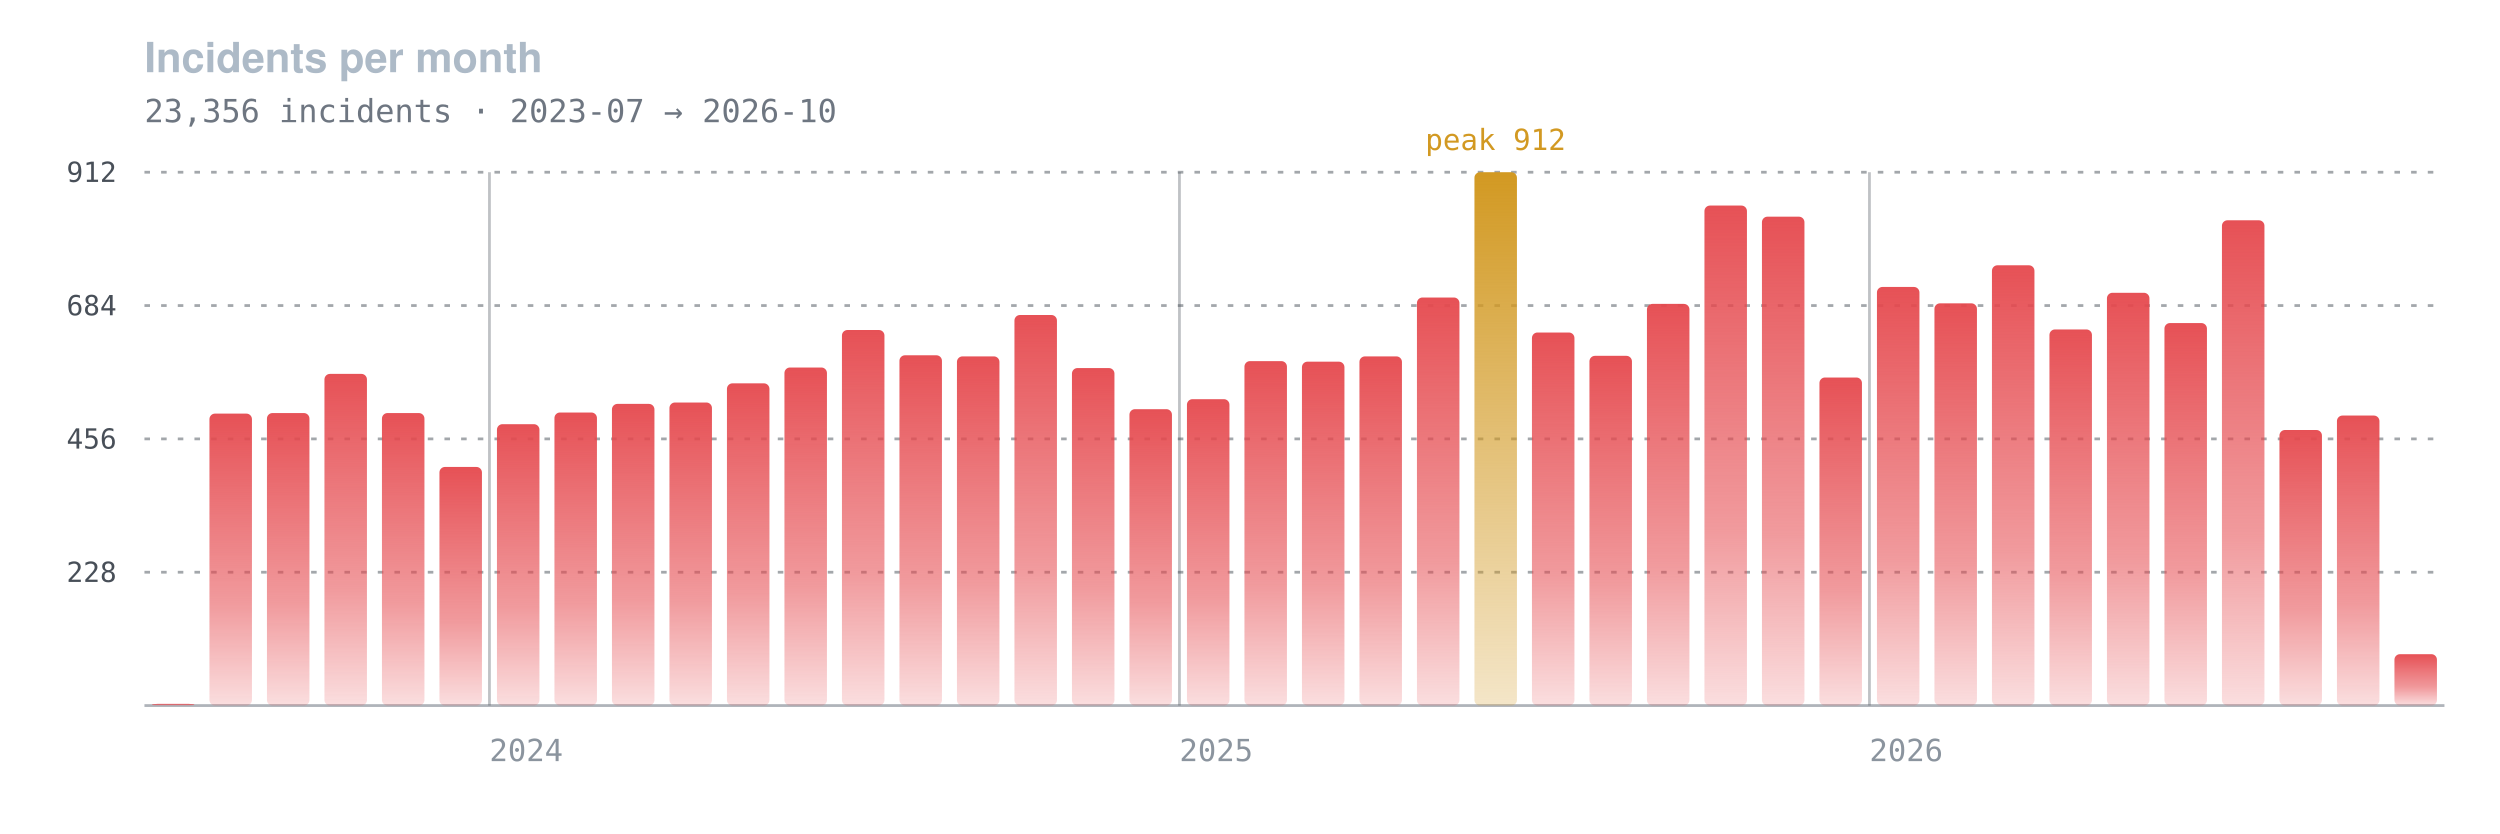
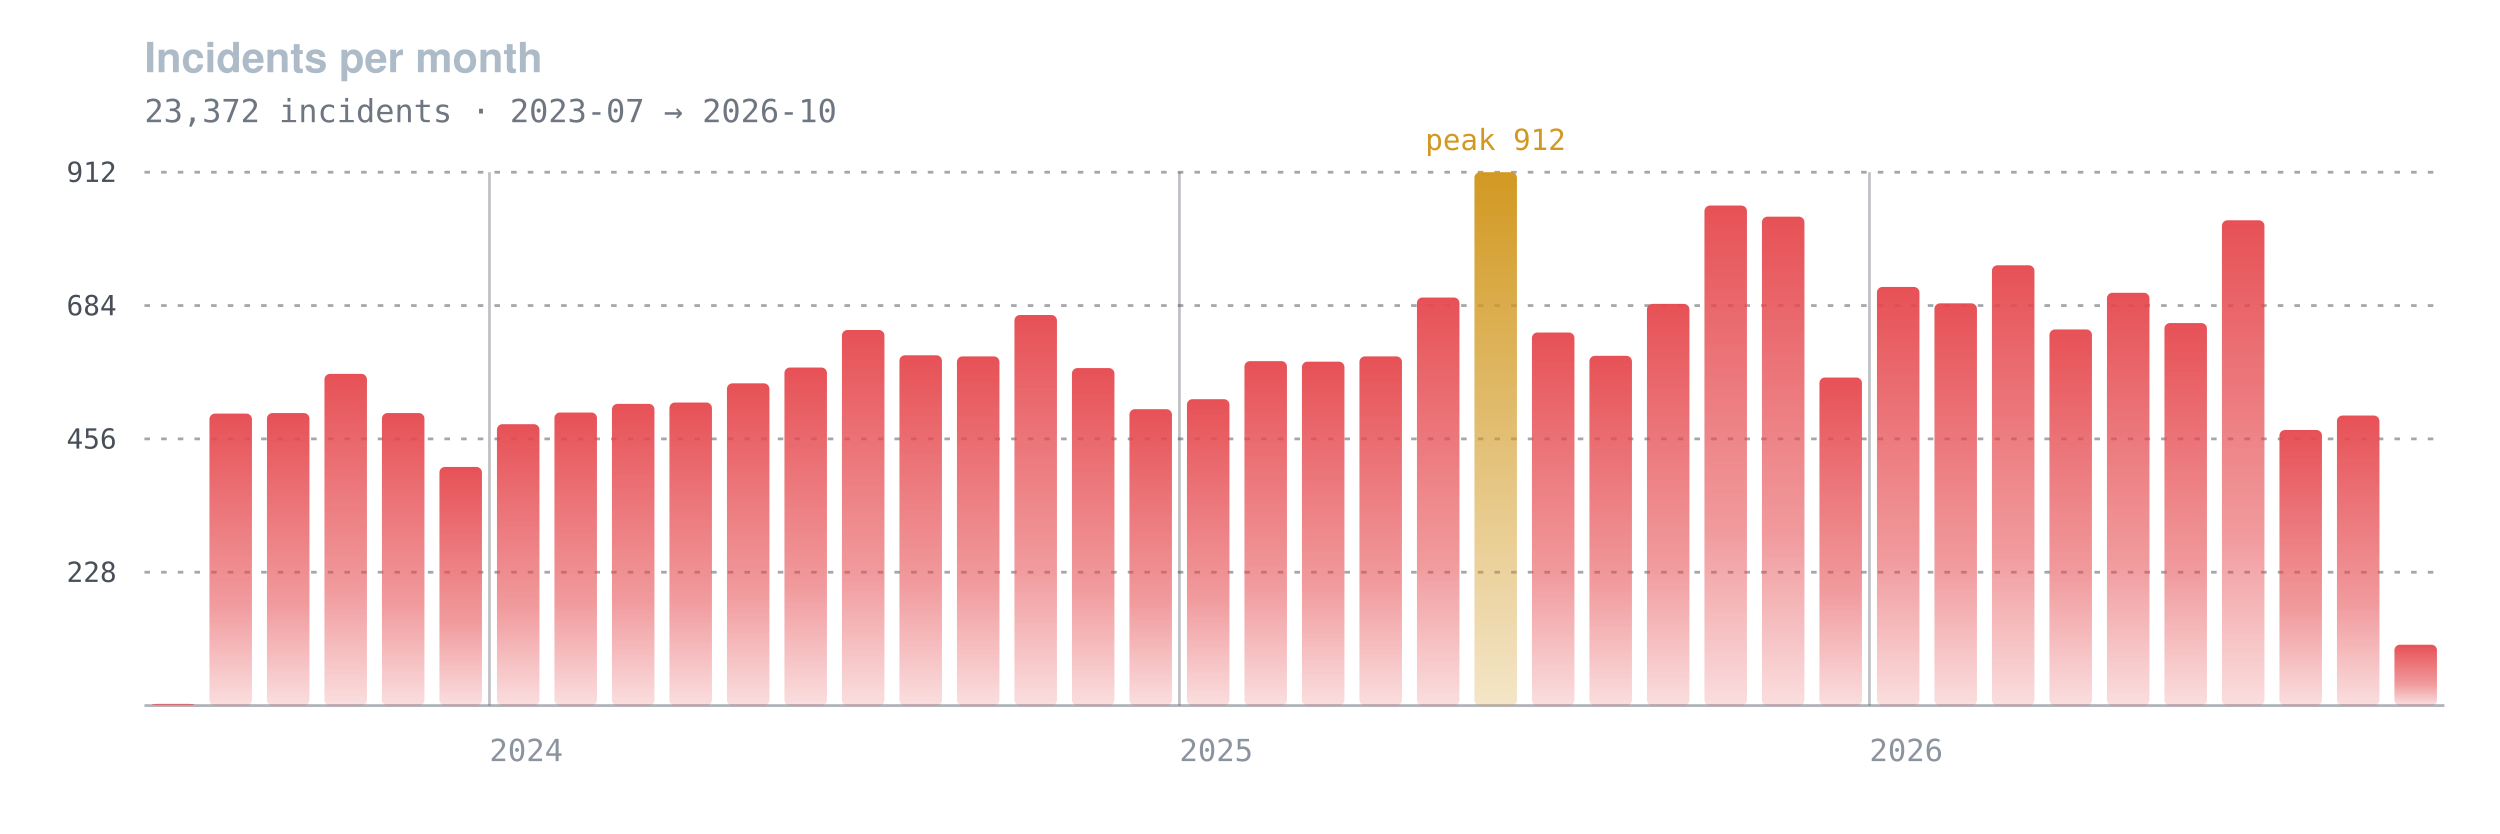
<svg xmlns="http://www.w3.org/2000/svg" viewBox="0 0 900 300" width="900" height="300" role="img">
  <defs>
    <linearGradient id="bg" x1="0" y1="0" x2="0" y2="1">
      <stop offset="0%" stop-color="#e5484d" stop-opacity="0.95" />
      <stop offset="65%" stop-color="#e5484d" stop-opacity="0.55" />
      <stop offset="100%" stop-color="#e5484d" stop-opacity="0.18" />
    </linearGradient>
    <linearGradient id="pk" x1="0" y1="0" x2="0" y2="1">
      <stop offset="0%" stop-color="#d29922" stop-opacity="1" />
      <stop offset="100%" stop-color="#d29922" stop-opacity="0.25" />
    </linearGradient>
  </defs>
  <text x="52" y="26" fill="#adbac7" font-size="15" font-family="-apple-system,BlinkMacSystemFont,Segoe UI,Helvetica,Arial,sans-serif" font-weight="600">Incidents per month</text>
-   <text x="52" y="44" fill="#6e7681" font-size="11.5" font-family="ui-monospace,SFMono-Regular,Menlo,Consolas,monospace">23,356 incidents · 2023-07 → 2026-10</text>
+   <text x="52" y="44" fill="#6e7681" font-size="11.5" font-family="ui-monospace,SFMono-Regular,Menlo,Consolas,monospace">23,372 incidents · 2023-07 → 2026-10</text>
  <line x1="52" y1="206.0" x2="880" y2="206.0" stroke="#484f58" stroke-width="1" stroke-dasharray="2 4" opacity="0.5" />
  <text x="42" y="209.5" fill="#484f58" font-size="10" font-family="ui-monospace,SFMono-Regular,Menlo,Consolas,monospace" text-anchor="end">228</text>
  <line x1="52" y1="158.0" x2="880" y2="158.0" stroke="#484f58" stroke-width="1" stroke-dasharray="2 4" opacity="0.5" />
  <text x="42" y="161.5" fill="#484f58" font-size="10" font-family="ui-monospace,SFMono-Regular,Menlo,Consolas,monospace" text-anchor="end">456</text>
  <line x1="52" y1="110.0" x2="880" y2="110.0" stroke="#484f58" stroke-width="1" stroke-dasharray="2 4" opacity="0.5" />
  <text x="42" y="113.5" fill="#484f58" font-size="10" font-family="ui-monospace,SFMono-Regular,Menlo,Consolas,monospace" text-anchor="end">684</text>
  <line x1="52" y1="62.0" x2="880" y2="62.0" stroke="#484f58" stroke-width="1" stroke-dasharray="2 4" opacity="0.5" />
  <text x="42" y="65.5" fill="#484f58" font-size="10" font-family="ui-monospace,SFMono-Regular,Menlo,Consolas,monospace" text-anchor="end">912</text>
  <line x1="52" y1="254" x2="880" y2="254" stroke="#6e7681" stroke-width="1" opacity="0.55" />
  <rect x="54.7" y="253.4" width="15.3" height="0.6" rx="2" fill="url(#bg)" />
  <rect x="75.4" y="148.9" width="15.3" height="105.1" rx="2" fill="url(#bg)" />
  <rect x="96.1" y="148.7" width="15.3" height="105.3" rx="2" fill="url(#bg)" />
  <rect x="116.8" y="134.6" width="15.3" height="119.4" rx="2" fill="url(#bg)" />
  <rect x="137.5" y="148.7" width="15.3" height="105.3" rx="2" fill="url(#bg)" />
  <rect x="158.2" y="168.1" width="15.3" height="85.9" rx="2" fill="url(#bg)" />
  <rect x="178.9" y="152.7" width="15.3" height="101.3" rx="2" fill="url(#bg)" />
  <line x1="176.2" y1="62" x2="176.2" y2="254" stroke="#484f58" stroke-width="1" opacity="0.35" />
  <text x="176.2" y="274" fill="#8b949e" font-size="11" font-family="ui-monospace,SFMono-Regular,Menlo,Consolas,monospace">2024</text>
  <rect x="199.6" y="148.5" width="15.3" height="105.5" rx="2" fill="url(#bg)" />
  <rect x="220.3" y="145.4" width="15.3" height="108.6" rx="2" fill="url(#bg)" />
  <rect x="241.0" y="144.9" width="15.3" height="109.1" rx="2" fill="url(#bg)" />
  <rect x="261.7" y="138.0" width="15.3" height="116.0" rx="2" fill="url(#bg)" />
  <rect x="282.4" y="132.3" width="15.3" height="121.7" rx="2" fill="url(#bg)" />
  <rect x="303.1" y="118.8" width="15.3" height="135.2" rx="2" fill="url(#bg)" />
  <rect x="323.8" y="127.9" width="15.3" height="126.1" rx="2" fill="url(#bg)" />
  <rect x="344.5" y="128.3" width="15.3" height="125.7" rx="2" fill="url(#bg)" />
  <rect x="365.2" y="113.4" width="15.3" height="140.6" rx="2" fill="url(#bg)" />
  <rect x="385.9" y="132.5" width="15.3" height="121.5" rx="2" fill="url(#bg)" />
  <rect x="406.6" y="147.3" width="15.3" height="106.7" rx="2" fill="url(#bg)" />
  <rect x="427.3" y="143.7" width="15.3" height="110.3" rx="2" fill="url(#bg)" />
  <line x1="424.6" y1="62" x2="424.6" y2="254" stroke="#484f58" stroke-width="1" opacity="0.35" />
  <text x="424.6" y="274" fill="#8b949e" font-size="11" font-family="ui-monospace,SFMono-Regular,Menlo,Consolas,monospace">2025</text>
  <rect x="448.0" y="130.0" width="15.3" height="124.0" rx="2" fill="url(#bg)" />
  <rect x="468.7" y="130.2" width="15.3" height="123.8" rx="2" fill="url(#bg)" />
  <rect x="489.4" y="128.3" width="15.3" height="125.7" rx="2" fill="url(#bg)" />
  <rect x="510.1" y="107.1" width="15.3" height="146.9" rx="2" fill="url(#bg)" />
  <rect x="530.8" y="62.0" width="15.3" height="192.0" rx="2" fill="url(#pk)" />
  <rect x="551.5" y="119.7" width="15.3" height="134.3" rx="2" fill="url(#bg)" />
  <rect x="572.2" y="128.1" width="15.3" height="125.9" rx="2" fill="url(#bg)" />
  <rect x="592.9" y="109.4" width="15.3" height="144.6" rx="2" fill="url(#bg)" />
  <rect x="613.6" y="74.0" width="15.3" height="180.0" rx="2" fill="url(#bg)" />
  <rect x="634.3" y="78.0" width="15.3" height="176.0" rx="2" fill="url(#bg)" />
  <rect x="655.0" y="135.9" width="15.3" height="118.1" rx="2" fill="url(#bg)" />
  <rect x="675.7" y="103.3" width="15.3" height="150.7" rx="2" fill="url(#bg)" />
  <line x1="673.0" y1="62" x2="673.0" y2="254" stroke="#484f58" stroke-width="1" opacity="0.35" />
  <text x="673.0" y="274" fill="#8b949e" font-size="11" font-family="ui-monospace,SFMono-Regular,Menlo,Consolas,monospace">2026</text>
  <rect x="696.4" y="109.2" width="15.3" height="144.8" rx="2" fill="url(#bg)" />
  <rect x="717.1" y="95.5" width="15.3" height="158.5" rx="2" fill="url(#bg)" />
  <rect x="737.8" y="118.6" width="15.3" height="135.4" rx="2" fill="url(#bg)" />
  <rect x="758.5" y="105.4" width="15.3" height="148.6" rx="2" fill="url(#bg)" />
  <rect x="779.2" y="116.3" width="15.3" height="137.7" rx="2" fill="url(#bg)" />
  <rect x="799.9" y="79.3" width="15.3" height="174.7" rx="2" fill="url(#bg)" />
  <rect x="820.6" y="154.8" width="15.3" height="99.2" rx="2" fill="url(#bg)" />
  <rect x="841.3" y="149.6" width="15.3" height="104.4" rx="2" fill="url(#bg)" />
-   <rect x="862.0" y="235.5" width="15.3" height="18.5" rx="2" fill="url(#bg)" />
+   <rect x="862.0" y="232.1" width="15.3" height="21.9" rx="2" fill="url(#bg)" />
  <text x="538.4" y="54.0" fill="#d29922" font-size="10.5" font-family="ui-monospace,SFMono-Regular,Menlo,Consolas,monospace" text-anchor="middle">peak 912</text>
</svg>
